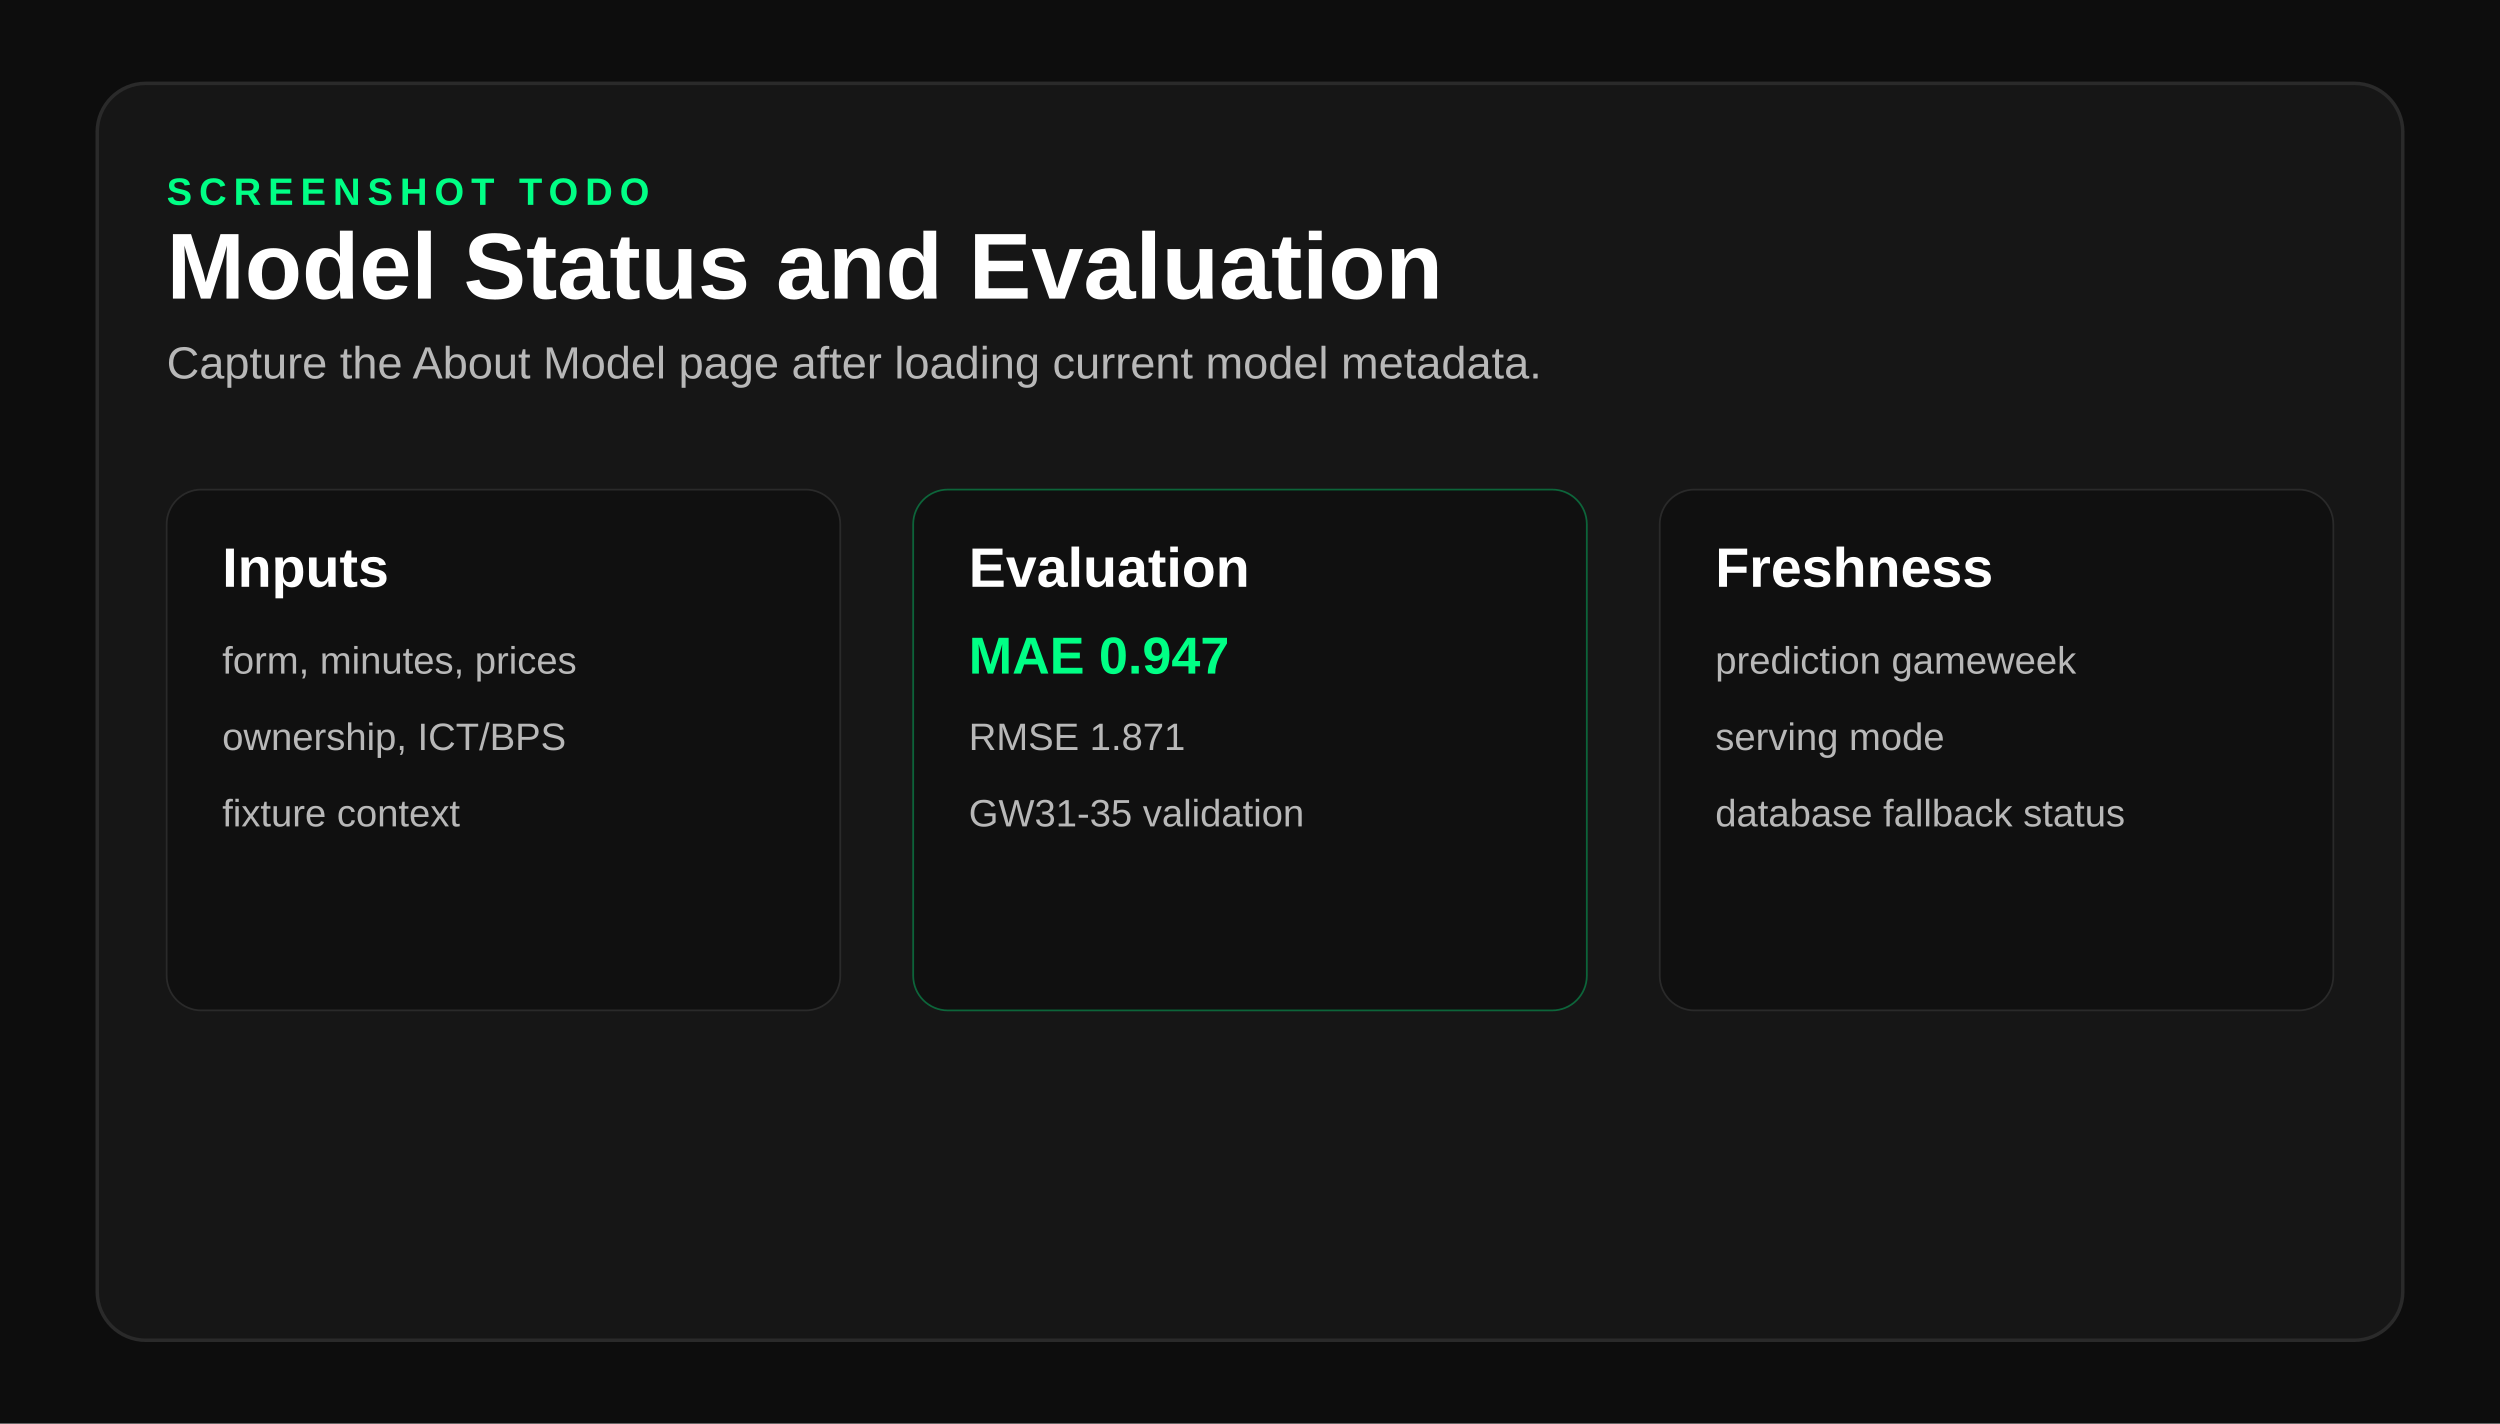
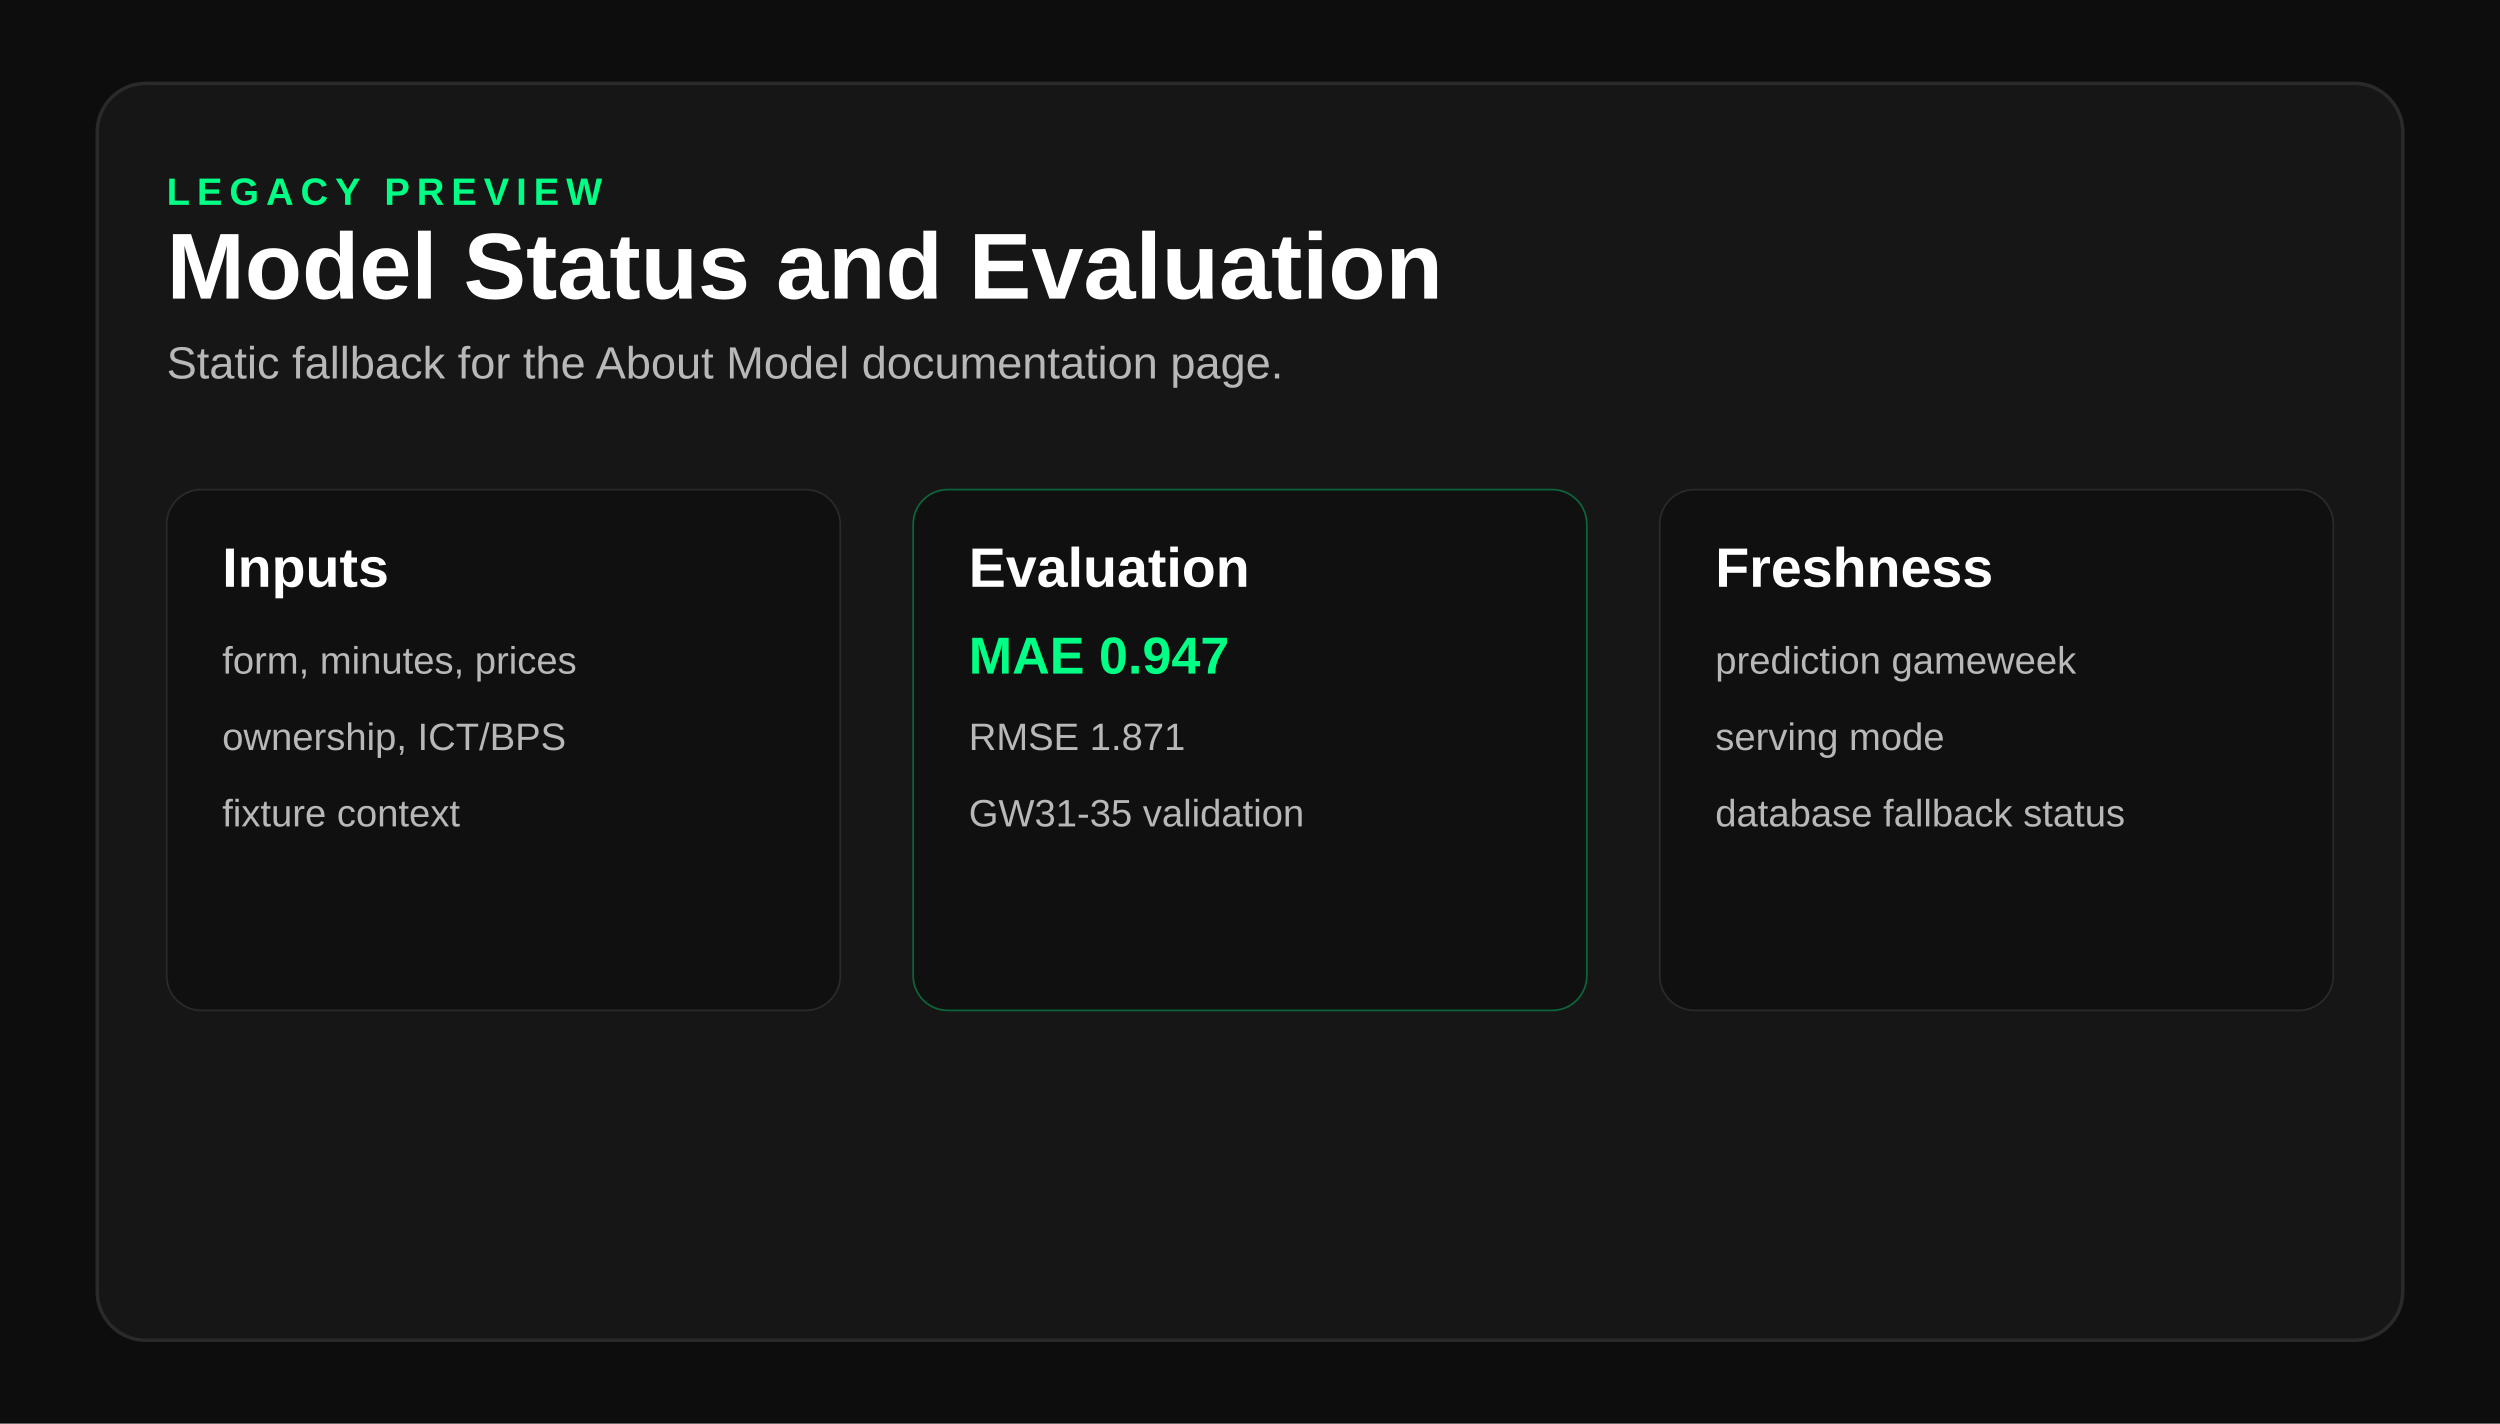
<svg xmlns="http://www.w3.org/2000/svg" width="1440" height="820" viewBox="0 0 1440 820" role="img" aria-labelledby="title desc">
  <rect width="1440" height="820" fill="#0d0d0d" />
  <rect x="56" y="48" width="1328" height="724" rx="28" fill="#161616" stroke="#2a2a2a" stroke-width="2" />
-   <text x="96" y="118" fill="#00ff85" font-family="Arial, sans-serif" font-size="22" font-weight="700" letter-spacing="4">SCREENSHOT TODO</text>
+   <text x="96" y="118" fill="#00ff85" font-family="Arial, sans-serif" font-size="22" font-weight="700" letter-spacing="4">LEGACY PREVIEW</text>
  <text x="96" y="172" fill="#ffffff" font-family="Arial, sans-serif" font-size="54" font-weight="800">Model Status and Evaluation</text>
-   <text x="96" y="218" fill="#b8b8b8" font-family="Arial, sans-serif" font-size="26">Capture the About Model page after loading current model metadata.</text>
+   <text x="96" y="218" fill="#b8b8b8" font-family="Arial, sans-serif" font-size="26">Static fallback for the About Model documentation page.</text>
  <rect x="96" y="282" width="388" height="300" rx="20" fill="#101010" stroke="#2a2a2a" />
  <text x="128" y="338" fill="#ffffff" font-family="Arial, sans-serif" font-size="32" font-weight="800">Inputs</text>
  <text x="128" y="388" fill="#b8b8b8" font-family="Arial, sans-serif" font-size="22">form, minutes, prices</text>
  <text x="128" y="432" fill="#b8b8b8" font-family="Arial, sans-serif" font-size="22">ownership, ICT/BPS</text>
  <text x="128" y="476" fill="#b8b8b8" font-family="Arial, sans-serif" font-size="22">fixture context</text>
  <rect x="526" y="282" width="388" height="300" rx="20" fill="#101010" stroke="#00ff85" stroke-opacity="0.35" />
  <text x="558" y="338" fill="#ffffff" font-family="Arial, sans-serif" font-size="32" font-weight="800">Evaluation</text>
  <text x="558" y="388" fill="#00ff85" font-family="Arial, sans-serif" font-size="30" font-weight="800">MAE 0.947</text>
  <text x="558" y="432" fill="#b8b8b8" font-family="Arial, sans-serif" font-size="22">RMSE 1.871</text>
  <text x="558" y="476" fill="#b8b8b8" font-family="Arial, sans-serif" font-size="22">GW31-35 validation</text>
  <rect x="956" y="282" width="388" height="300" rx="20" fill="#101010" stroke="#2a2a2a" />
  <text x="988" y="338" fill="#ffffff" font-family="Arial, sans-serif" font-size="32" font-weight="800">Freshness</text>
  <text x="988" y="388" fill="#b8b8b8" font-family="Arial, sans-serif" font-size="22">prediction gameweek</text>
  <text x="988" y="432" fill="#b8b8b8" font-family="Arial, sans-serif" font-size="22">serving mode</text>
  <text x="988" y="476" fill="#b8b8b8" font-family="Arial, sans-serif" font-size="22">database fallback status</text>
</svg>
